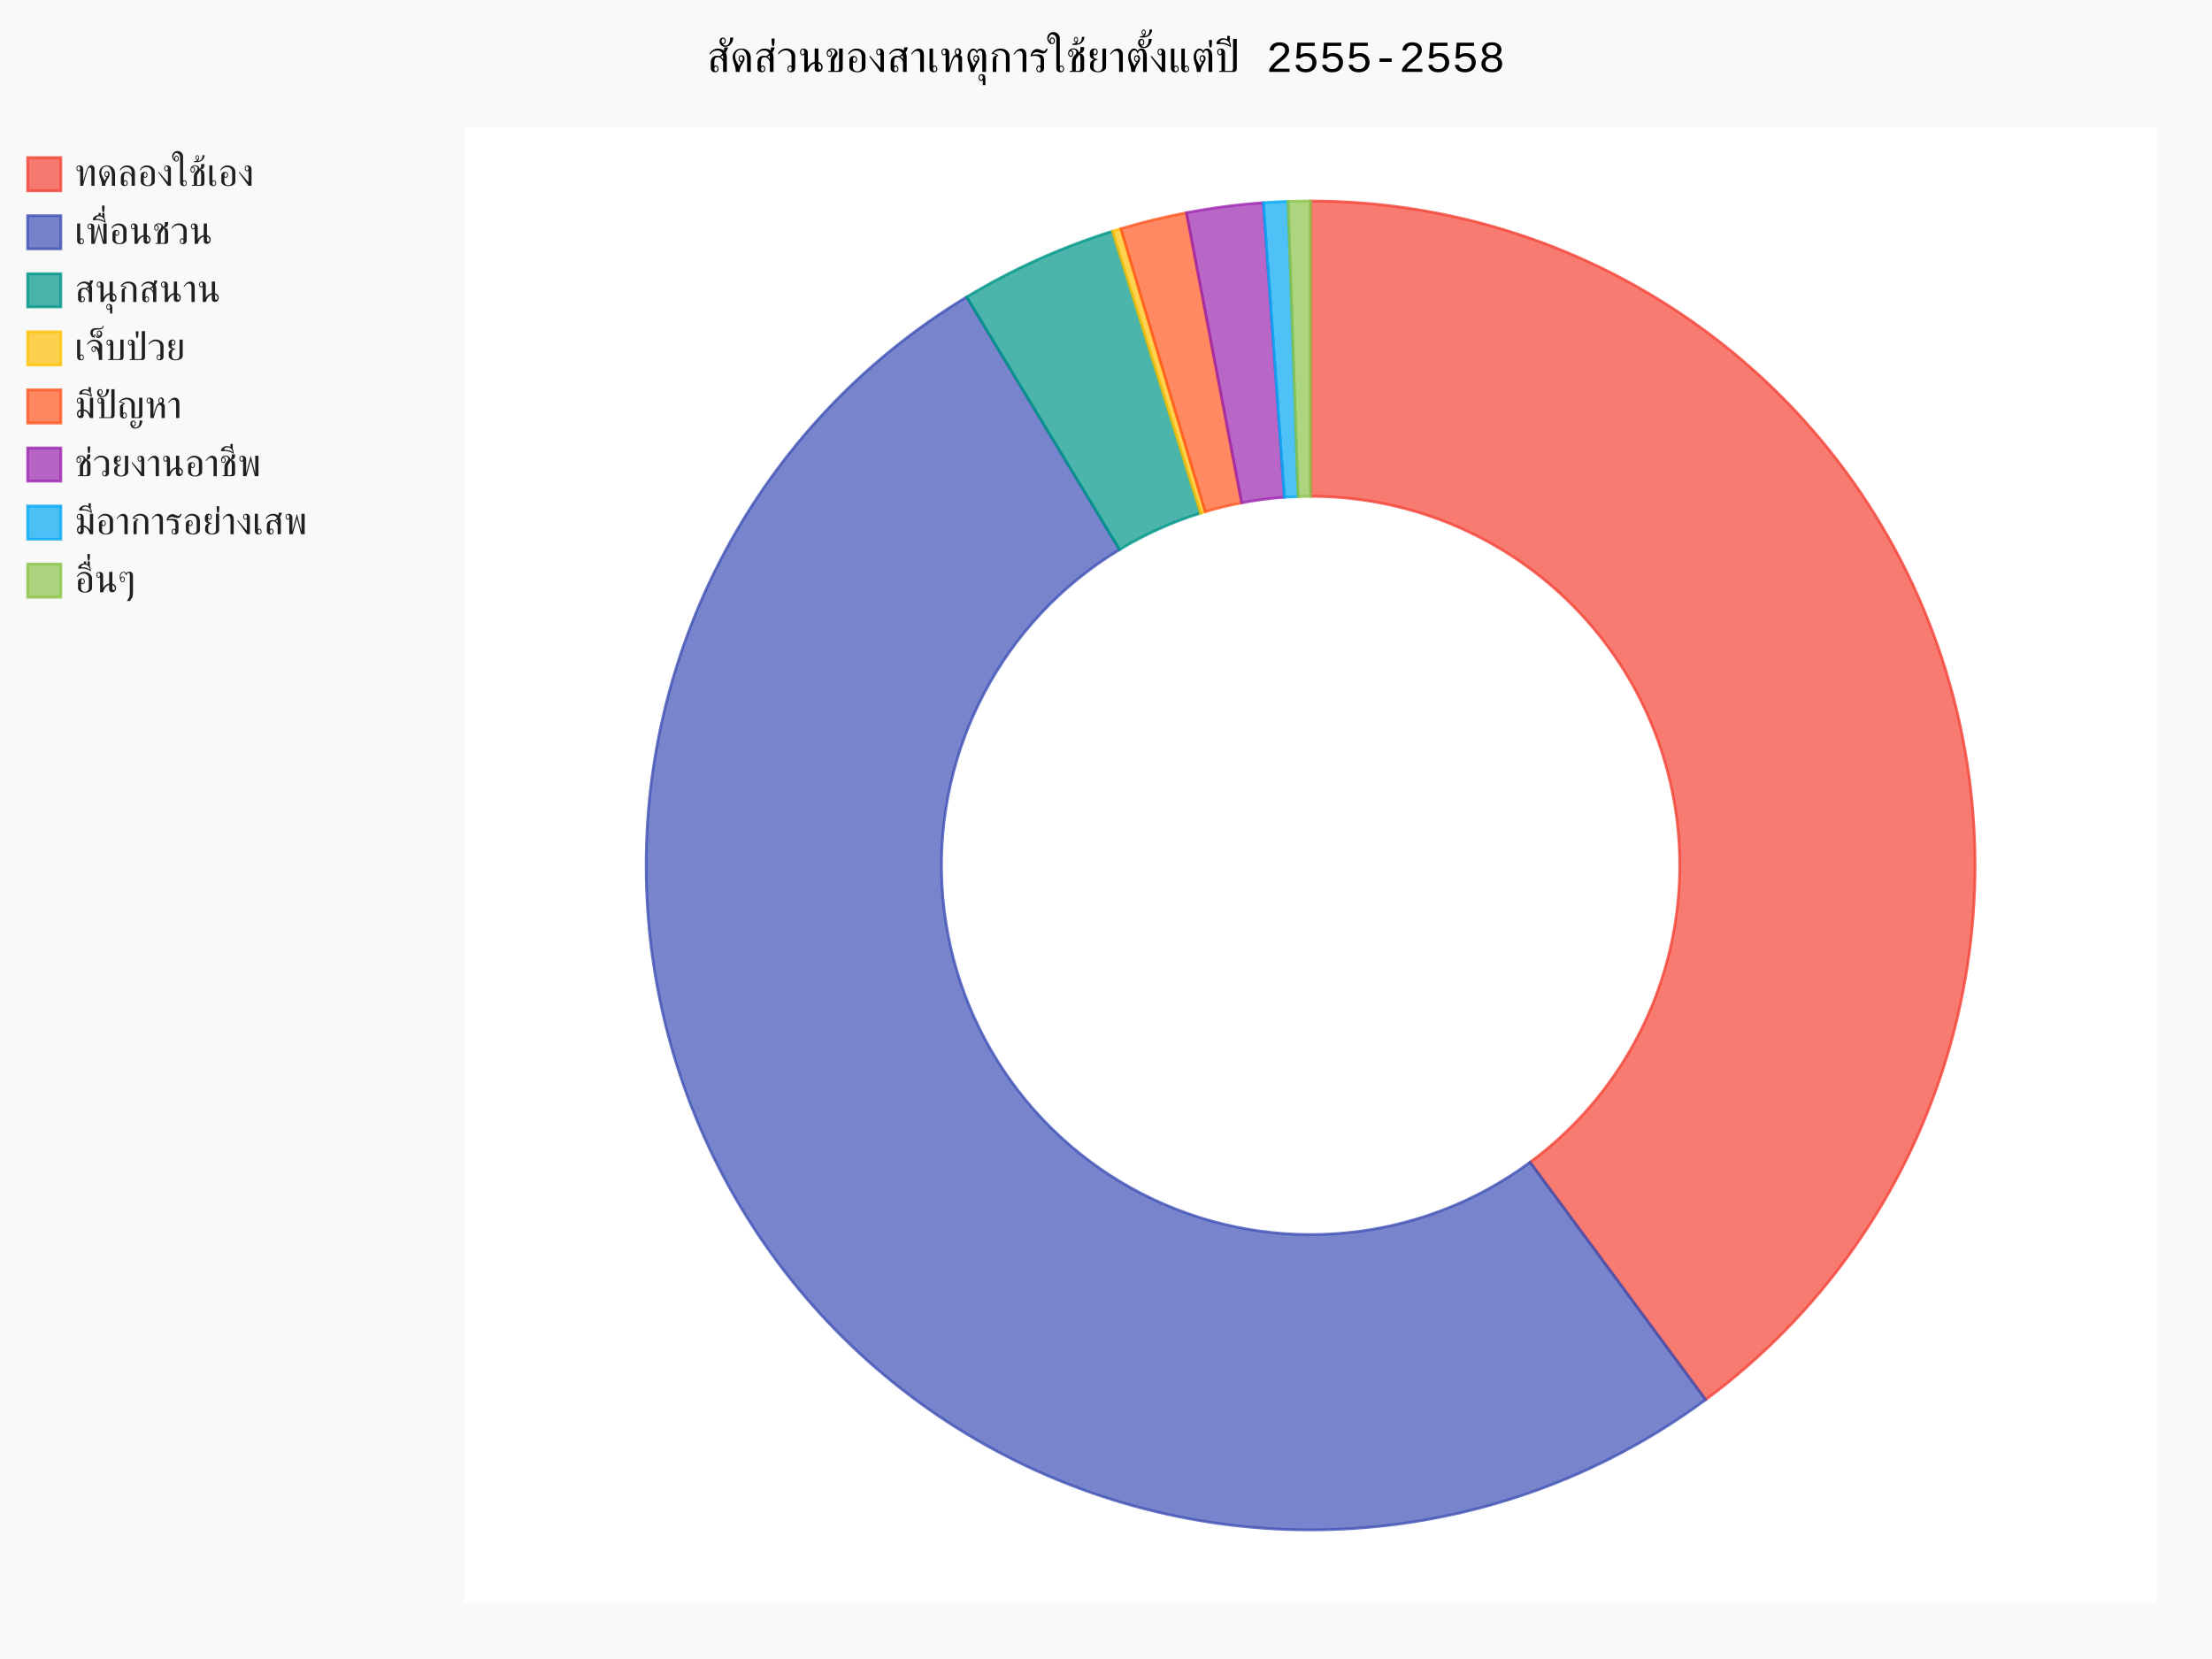
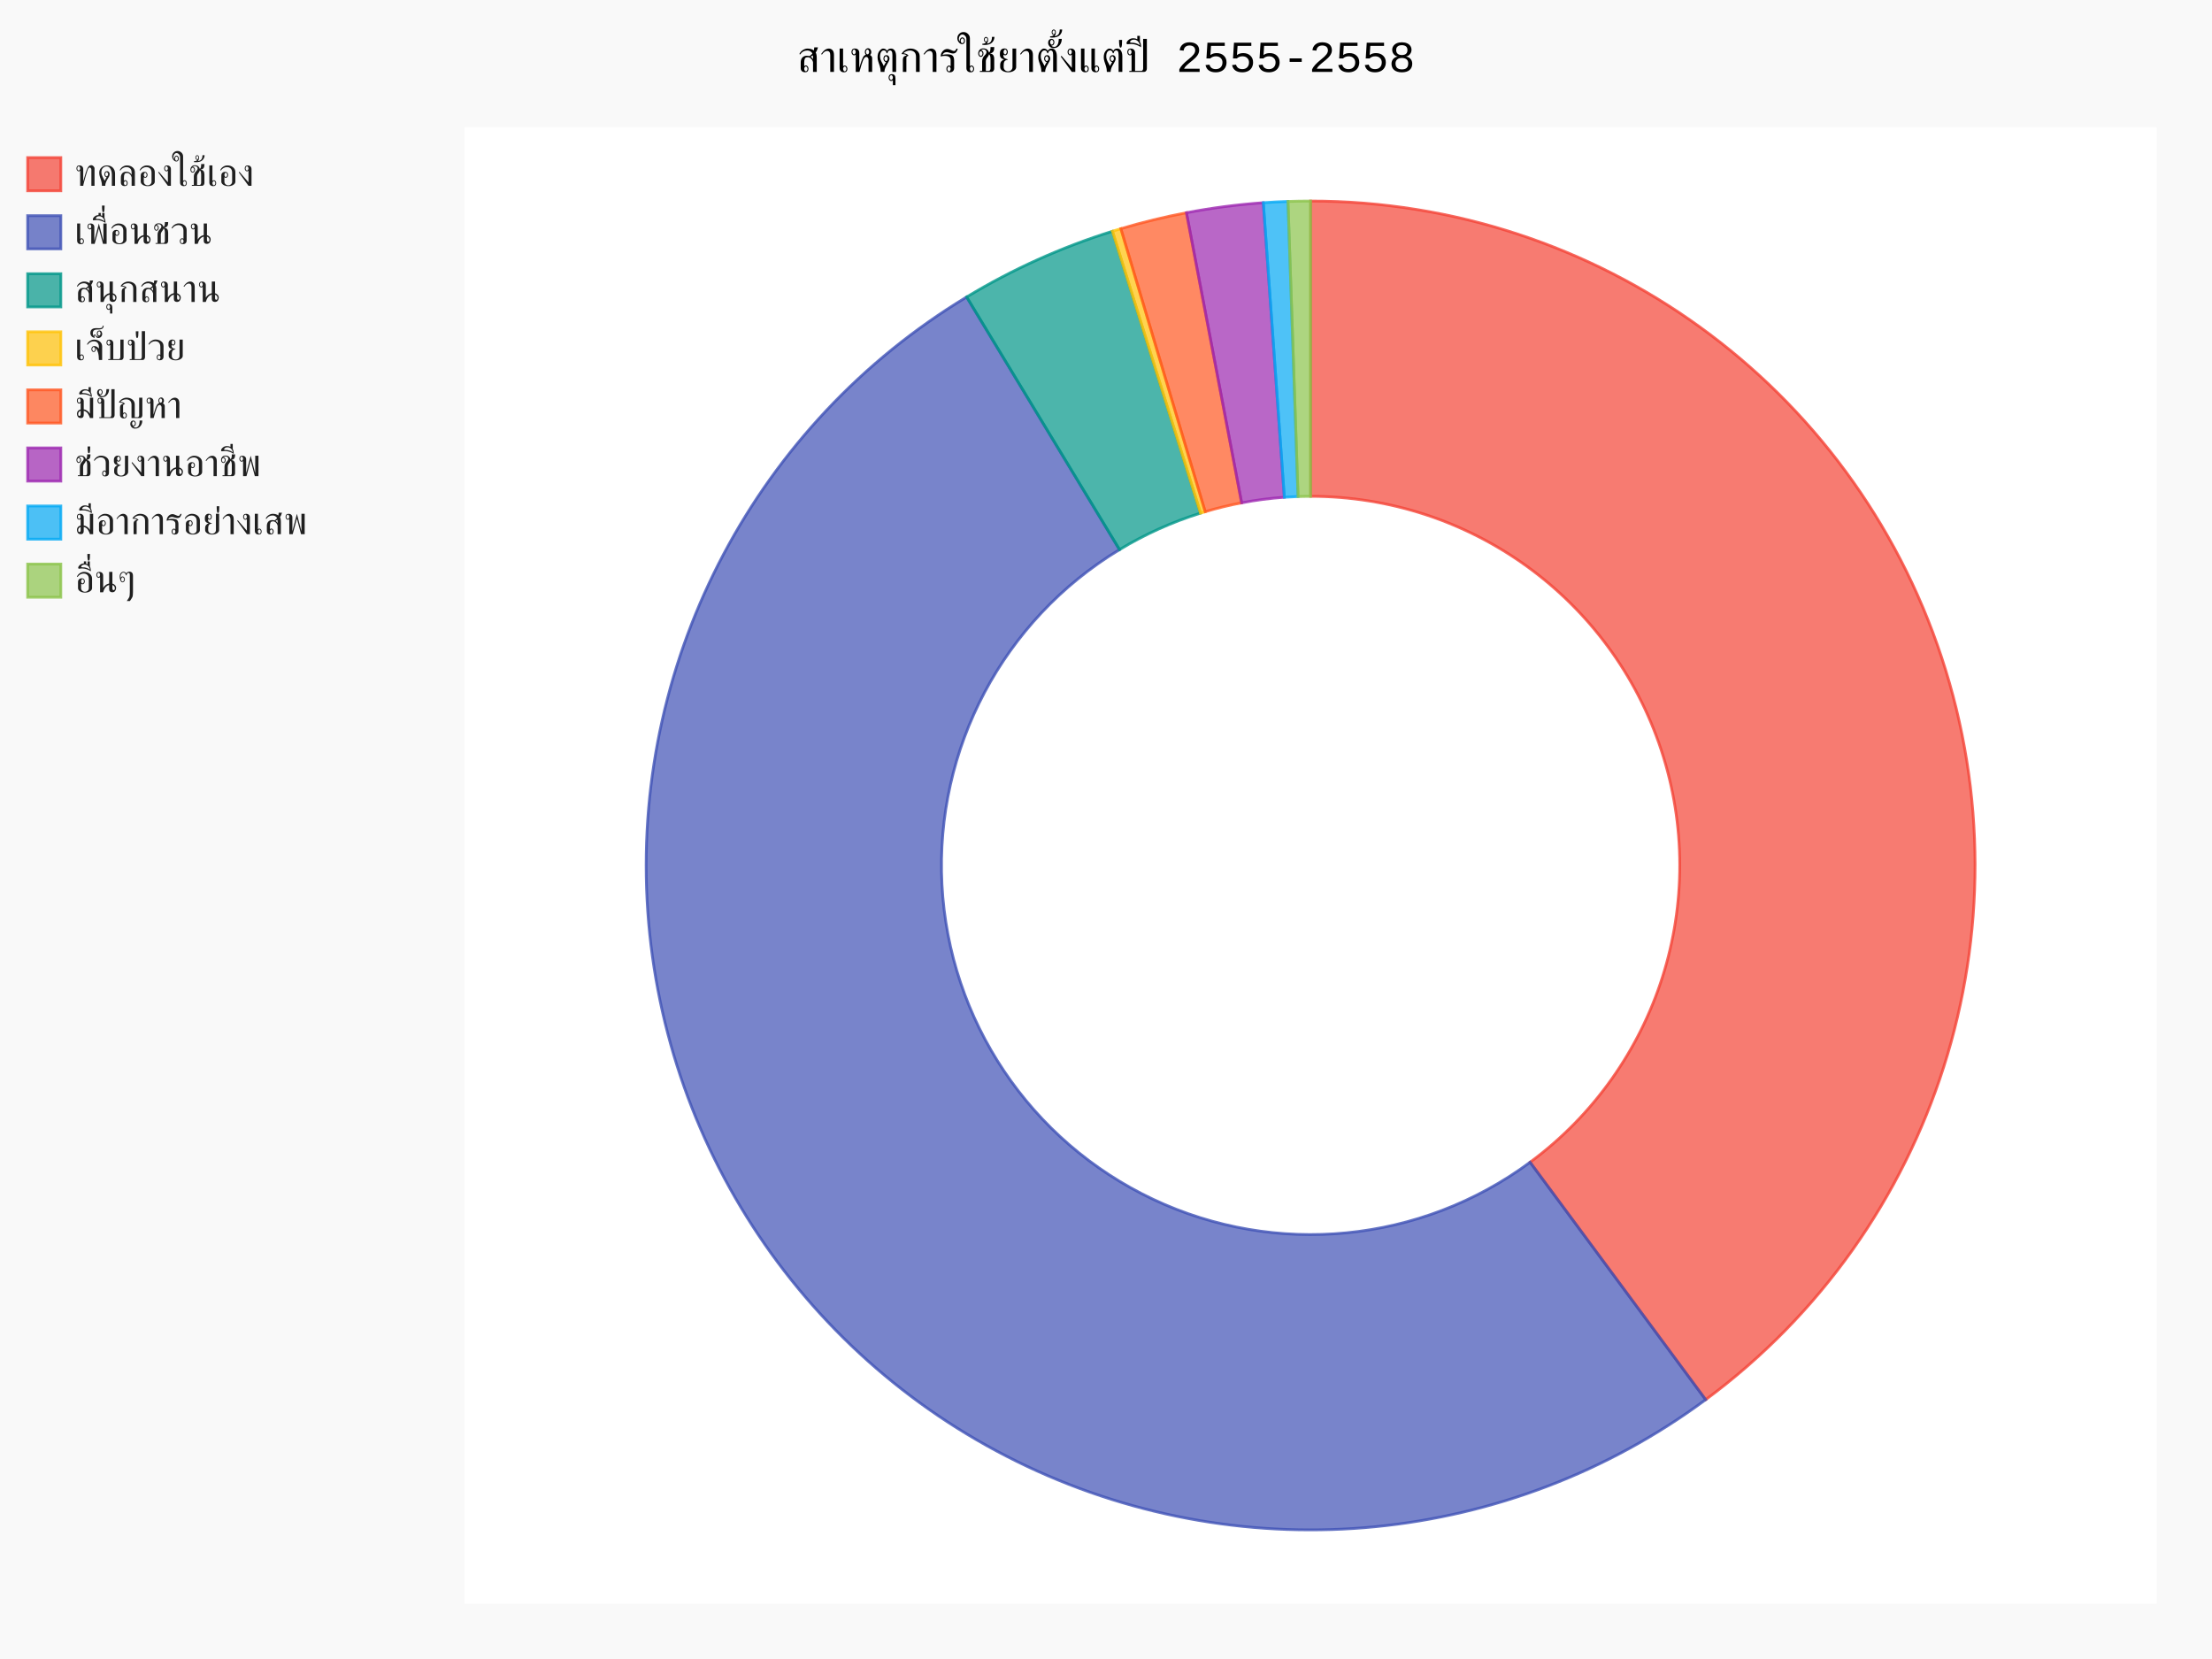
- <svg xmlns="http://www.w3.org/2000/svg" class="pygal-chart" id="chart-708e1cb1-8aa6-4825-b276-26149deffc5f" viewBox="0 0 800 600">
+ <svg xmlns="http://www.w3.org/2000/svg" class="pygal-chart" id="chart-97f2a549-727a-43ea-b1a2-8e789bc23ea9" viewBox="0 0 800 600">
  <defs>
-     <style type="text/css">#chart-708e1cb1-8aa6-4825-b276-26149deffc5f{-webkit-user-select:none;-webkit-font-smoothing:antialiased;font-family:Consolas,"Liberation Mono",Menlo,Courier,monospace}#chart-708e1cb1-8aa6-4825-b276-26149deffc5f .title{font-family:Consolas,"Liberation Mono",Menlo,Courier,monospace;font-size:16px}#chart-708e1cb1-8aa6-4825-b276-26149deffc5f .legends .legend text{font-family:Consolas,"Liberation Mono",Menlo,Courier,monospace;font-size:14px}#chart-708e1cb1-8aa6-4825-b276-26149deffc5f .axis text{font-family:Consolas,"Liberation Mono",Menlo,Courier,monospace;font-size:10px}#chart-708e1cb1-8aa6-4825-b276-26149deffc5f .axis text.major{font-family:Consolas,"Liberation Mono",Menlo,Courier,monospace;font-size:10px}#chart-708e1cb1-8aa6-4825-b276-26149deffc5f .text-overlay text.value{font-family:Consolas,"Liberation Mono",Menlo,Courier,monospace;font-size:16px}#chart-708e1cb1-8aa6-4825-b276-26149deffc5f .text-overlay text.label{font-family:Consolas,"Liberation Mono",Menlo,Courier,monospace;font-size:10px}#chart-708e1cb1-8aa6-4825-b276-26149deffc5f .tooltip{font-family:Consolas,"Liberation Mono",Menlo,Courier,monospace;font-size:14px}#chart-708e1cb1-8aa6-4825-b276-26149deffc5f text.no_data{font-family:Consolas,"Liberation Mono",Menlo,Courier,monospace;font-size:64px}
- #chart-708e1cb1-8aa6-4825-b276-26149deffc5f{background-color:rgba(249,249,249,1)}#chart-708e1cb1-8aa6-4825-b276-26149deffc5f path,#chart-708e1cb1-8aa6-4825-b276-26149deffc5f line,#chart-708e1cb1-8aa6-4825-b276-26149deffc5f rect,#chart-708e1cb1-8aa6-4825-b276-26149deffc5f circle{-webkit-transition:150ms;-moz-transition:150ms;transition:150ms}#chart-708e1cb1-8aa6-4825-b276-26149deffc5f .graph &gt; .background{fill:rgba(249,249,249,1)}#chart-708e1cb1-8aa6-4825-b276-26149deffc5f .plot &gt; .background{fill:rgba(255,255,255,1)}#chart-708e1cb1-8aa6-4825-b276-26149deffc5f .graph{fill:rgba(0,0,0,.87)}#chart-708e1cb1-8aa6-4825-b276-26149deffc5f text.no_data{fill:rgba(0,0,0,1)}#chart-708e1cb1-8aa6-4825-b276-26149deffc5f .title{fill:rgba(0,0,0,1)}#chart-708e1cb1-8aa6-4825-b276-26149deffc5f .legends .legend text{fill:rgba(0,0,0,.87)}#chart-708e1cb1-8aa6-4825-b276-26149deffc5f .legends .legend:hover text{fill:rgba(0,0,0,1)}#chart-708e1cb1-8aa6-4825-b276-26149deffc5f .axis .line{stroke:rgba(0,0,0,1)}#chart-708e1cb1-8aa6-4825-b276-26149deffc5f .axis .guide.line{stroke:rgba(0,0,0,.54)}#chart-708e1cb1-8aa6-4825-b276-26149deffc5f .axis .major.line{stroke:rgba(0,0,0,.87)}#chart-708e1cb1-8aa6-4825-b276-26149deffc5f .axis text.major{fill:rgba(0,0,0,1)}#chart-708e1cb1-8aa6-4825-b276-26149deffc5f .axis.y .guides:hover .guide.line,#chart-708e1cb1-8aa6-4825-b276-26149deffc5f .line-graph .axis.x .guides:hover .guide.line,#chart-708e1cb1-8aa6-4825-b276-26149deffc5f .stackedline-graph .axis.x .guides:hover .guide.line,#chart-708e1cb1-8aa6-4825-b276-26149deffc5f .xy-graph .axis.x .guides:hover .guide.line{stroke:rgba(0,0,0,1)}#chart-708e1cb1-8aa6-4825-b276-26149deffc5f .axis .guides:hover text{fill:rgba(0,0,0,1)}#chart-708e1cb1-8aa6-4825-b276-26149deffc5f .reactive{fill-opacity:.7;stroke-opacity:.8}#chart-708e1cb1-8aa6-4825-b276-26149deffc5f .ci{stroke:rgba(0,0,0,.87)}#chart-708e1cb1-8aa6-4825-b276-26149deffc5f .reactive.active,#chart-708e1cb1-8aa6-4825-b276-26149deffc5f .active .reactive{fill-opacity:.8;stroke-opacity:.9;stroke-width:4}#chart-708e1cb1-8aa6-4825-b276-26149deffc5f .ci .reactive.active{stroke-width:1.5}#chart-708e1cb1-8aa6-4825-b276-26149deffc5f .series text{fill:rgba(0,0,0,1)}#chart-708e1cb1-8aa6-4825-b276-26149deffc5f .tooltip rect{fill:rgba(255,255,255,1);stroke:rgba(0,0,0,1);-webkit-transition:opacity 150ms;-moz-transition:opacity 150ms;transition:opacity 150ms}#chart-708e1cb1-8aa6-4825-b276-26149deffc5f .tooltip .label{fill:rgba(0,0,0,.87)}#chart-708e1cb1-8aa6-4825-b276-26149deffc5f .tooltip .label{fill:rgba(0,0,0,.87)}#chart-708e1cb1-8aa6-4825-b276-26149deffc5f .tooltip .legend{font-size:.8em;fill:rgba(0,0,0,.54)}#chart-708e1cb1-8aa6-4825-b276-26149deffc5f .tooltip .x_label{font-size:.6em;fill:rgba(0,0,0,1)}#chart-708e1cb1-8aa6-4825-b276-26149deffc5f .tooltip .xlink{font-size:.5em;text-decoration:underline}#chart-708e1cb1-8aa6-4825-b276-26149deffc5f .tooltip .value{font-size:1.5em}#chart-708e1cb1-8aa6-4825-b276-26149deffc5f .bound{font-size:.5em}#chart-708e1cb1-8aa6-4825-b276-26149deffc5f .max-value{font-size:.75em;fill:rgba(0,0,0,.54)}#chart-708e1cb1-8aa6-4825-b276-26149deffc5f .map-element{fill:rgba(255,255,255,1);stroke:rgba(0,0,0,.54) !important}#chart-708e1cb1-8aa6-4825-b276-26149deffc5f .map-element .reactive{fill-opacity:inherit;stroke-opacity:inherit}#chart-708e1cb1-8aa6-4825-b276-26149deffc5f .color-0,#chart-708e1cb1-8aa6-4825-b276-26149deffc5f .color-0 a:visited{stroke:#F44336;fill:#F44336}#chart-708e1cb1-8aa6-4825-b276-26149deffc5f .color-1,#chart-708e1cb1-8aa6-4825-b276-26149deffc5f .color-1 a:visited{stroke:#3F51B5;fill:#3F51B5}#chart-708e1cb1-8aa6-4825-b276-26149deffc5f .color-2,#chart-708e1cb1-8aa6-4825-b276-26149deffc5f .color-2 a:visited{stroke:#009688;fill:#009688}#chart-708e1cb1-8aa6-4825-b276-26149deffc5f .color-3,#chart-708e1cb1-8aa6-4825-b276-26149deffc5f .color-3 a:visited{stroke:#FFC107;fill:#FFC107}#chart-708e1cb1-8aa6-4825-b276-26149deffc5f .color-4,#chart-708e1cb1-8aa6-4825-b276-26149deffc5f .color-4 a:visited{stroke:#FF5722;fill:#FF5722}#chart-708e1cb1-8aa6-4825-b276-26149deffc5f .color-5,#chart-708e1cb1-8aa6-4825-b276-26149deffc5f .color-5 a:visited{stroke:#9C27B0;fill:#9C27B0}#chart-708e1cb1-8aa6-4825-b276-26149deffc5f .color-6,#chart-708e1cb1-8aa6-4825-b276-26149deffc5f .color-6 a:visited{stroke:#03A9F4;fill:#03A9F4}#chart-708e1cb1-8aa6-4825-b276-26149deffc5f .color-7,#chart-708e1cb1-8aa6-4825-b276-26149deffc5f .color-7 a:visited{stroke:#8BC34A;fill:#8BC34A}#chart-708e1cb1-8aa6-4825-b276-26149deffc5f .text-overlay .color-0 text{fill:black}#chart-708e1cb1-8aa6-4825-b276-26149deffc5f .text-overlay .color-1 text{fill:black}#chart-708e1cb1-8aa6-4825-b276-26149deffc5f .text-overlay .color-2 text{fill:black}#chart-708e1cb1-8aa6-4825-b276-26149deffc5f .text-overlay .color-3 text{fill:black}#chart-708e1cb1-8aa6-4825-b276-26149deffc5f .text-overlay .color-4 text{fill:black}#chart-708e1cb1-8aa6-4825-b276-26149deffc5f .text-overlay .color-5 text{fill:black}#chart-708e1cb1-8aa6-4825-b276-26149deffc5f .text-overlay .color-6 text{fill:black}#chart-708e1cb1-8aa6-4825-b276-26149deffc5f .text-overlay .color-7 text{fill:black}
- #chart-708e1cb1-8aa6-4825-b276-26149deffc5f text.no_data{text-anchor:middle}#chart-708e1cb1-8aa6-4825-b276-26149deffc5f .guide.line{fill:none}#chart-708e1cb1-8aa6-4825-b276-26149deffc5f .centered{text-anchor:middle}#chart-708e1cb1-8aa6-4825-b276-26149deffc5f .title{text-anchor:middle}#chart-708e1cb1-8aa6-4825-b276-26149deffc5f .legends .legend text{fill-opacity:1}#chart-708e1cb1-8aa6-4825-b276-26149deffc5f .axis.x text{text-anchor:middle}#chart-708e1cb1-8aa6-4825-b276-26149deffc5f .axis.x:not(.web) text[transform]{text-anchor:start}#chart-708e1cb1-8aa6-4825-b276-26149deffc5f .axis.x:not(.web) text[transform].backwards{text-anchor:end}#chart-708e1cb1-8aa6-4825-b276-26149deffc5f .axis.y text{text-anchor:end}#chart-708e1cb1-8aa6-4825-b276-26149deffc5f .axis.y text[transform].backwards{text-anchor:start}#chart-708e1cb1-8aa6-4825-b276-26149deffc5f .axis.y2 text{text-anchor:start}#chart-708e1cb1-8aa6-4825-b276-26149deffc5f .axis.y2 text[transform].backwards{text-anchor:end}#chart-708e1cb1-8aa6-4825-b276-26149deffc5f .axis .guide.line{stroke-dasharray:4,4}#chart-708e1cb1-8aa6-4825-b276-26149deffc5f .axis .major.guide.line{stroke-dasharray:6,6}#chart-708e1cb1-8aa6-4825-b276-26149deffc5f .horizontal .axis.y .guide.line,#chart-708e1cb1-8aa6-4825-b276-26149deffc5f .horizontal .axis.y2 .guide.line,#chart-708e1cb1-8aa6-4825-b276-26149deffc5f .vertical .axis.x .guide.line{opacity:0}#chart-708e1cb1-8aa6-4825-b276-26149deffc5f .horizontal .axis.always_show .guide.line,#chart-708e1cb1-8aa6-4825-b276-26149deffc5f .vertical .axis.always_show .guide.line{opacity:1 !important}#chart-708e1cb1-8aa6-4825-b276-26149deffc5f .axis.y .guides:hover .guide.line,#chart-708e1cb1-8aa6-4825-b276-26149deffc5f .axis.y2 .guides:hover .guide.line,#chart-708e1cb1-8aa6-4825-b276-26149deffc5f .axis.x .guides:hover .guide.line{opacity:1}#chart-708e1cb1-8aa6-4825-b276-26149deffc5f .axis .guides:hover text{opacity:1}#chart-708e1cb1-8aa6-4825-b276-26149deffc5f .nofill{fill:none}#chart-708e1cb1-8aa6-4825-b276-26149deffc5f .subtle-fill{fill-opacity:.2}#chart-708e1cb1-8aa6-4825-b276-26149deffc5f .dot{stroke-width:1px;fill-opacity:1}#chart-708e1cb1-8aa6-4825-b276-26149deffc5f .dot.active{stroke-width:5px}#chart-708e1cb1-8aa6-4825-b276-26149deffc5f .dot.negative{fill:transparent}#chart-708e1cb1-8aa6-4825-b276-26149deffc5f text,#chart-708e1cb1-8aa6-4825-b276-26149deffc5f tspan{stroke:none !important}#chart-708e1cb1-8aa6-4825-b276-26149deffc5f .series text.active{opacity:1}#chart-708e1cb1-8aa6-4825-b276-26149deffc5f .tooltip rect{fill-opacity:.95;stroke-width:.5}#chart-708e1cb1-8aa6-4825-b276-26149deffc5f .tooltip text{fill-opacity:1}#chart-708e1cb1-8aa6-4825-b276-26149deffc5f .showable{visibility:hidden}#chart-708e1cb1-8aa6-4825-b276-26149deffc5f .showable.shown{visibility:visible}#chart-708e1cb1-8aa6-4825-b276-26149deffc5f .gauge-background{fill:rgba(229,229,229,1);stroke:none}#chart-708e1cb1-8aa6-4825-b276-26149deffc5f .bg-lines{stroke:rgba(249,249,249,1);stroke-width:2px}</style>
+     <style type="text/css">#chart-97f2a549-727a-43ea-b1a2-8e789bc23ea9{-webkit-user-select:none;-webkit-font-smoothing:antialiased;font-family:Consolas,"Liberation Mono",Menlo,Courier,monospace}#chart-97f2a549-727a-43ea-b1a2-8e789bc23ea9 .title{font-family:Consolas,"Liberation Mono",Menlo,Courier,monospace;font-size:16px}#chart-97f2a549-727a-43ea-b1a2-8e789bc23ea9 .legends .legend text{font-family:Consolas,"Liberation Mono",Menlo,Courier,monospace;font-size:14px}#chart-97f2a549-727a-43ea-b1a2-8e789bc23ea9 .axis text{font-family:Consolas,"Liberation Mono",Menlo,Courier,monospace;font-size:10px}#chart-97f2a549-727a-43ea-b1a2-8e789bc23ea9 .axis text.major{font-family:Consolas,"Liberation Mono",Menlo,Courier,monospace;font-size:10px}#chart-97f2a549-727a-43ea-b1a2-8e789bc23ea9 .text-overlay text.value{font-family:Consolas,"Liberation Mono",Menlo,Courier,monospace;font-size:16px}#chart-97f2a549-727a-43ea-b1a2-8e789bc23ea9 .text-overlay text.label{font-family:Consolas,"Liberation Mono",Menlo,Courier,monospace;font-size:10px}#chart-97f2a549-727a-43ea-b1a2-8e789bc23ea9 .tooltip{font-family:Consolas,"Liberation Mono",Menlo,Courier,monospace;font-size:14px}#chart-97f2a549-727a-43ea-b1a2-8e789bc23ea9 text.no_data{font-family:Consolas,"Liberation Mono",Menlo,Courier,monospace;font-size:64px}
+ #chart-97f2a549-727a-43ea-b1a2-8e789bc23ea9{background-color:rgba(249,249,249,1)}#chart-97f2a549-727a-43ea-b1a2-8e789bc23ea9 path,#chart-97f2a549-727a-43ea-b1a2-8e789bc23ea9 line,#chart-97f2a549-727a-43ea-b1a2-8e789bc23ea9 rect,#chart-97f2a549-727a-43ea-b1a2-8e789bc23ea9 circle{-webkit-transition:150ms;-moz-transition:150ms;transition:150ms}#chart-97f2a549-727a-43ea-b1a2-8e789bc23ea9 .graph &gt; .background{fill:rgba(249,249,249,1)}#chart-97f2a549-727a-43ea-b1a2-8e789bc23ea9 .plot &gt; .background{fill:rgba(255,255,255,1)}#chart-97f2a549-727a-43ea-b1a2-8e789bc23ea9 .graph{fill:rgba(0,0,0,.87)}#chart-97f2a549-727a-43ea-b1a2-8e789bc23ea9 text.no_data{fill:rgba(0,0,0,1)}#chart-97f2a549-727a-43ea-b1a2-8e789bc23ea9 .title{fill:rgba(0,0,0,1)}#chart-97f2a549-727a-43ea-b1a2-8e789bc23ea9 .legends .legend text{fill:rgba(0,0,0,.87)}#chart-97f2a549-727a-43ea-b1a2-8e789bc23ea9 .legends .legend:hover text{fill:rgba(0,0,0,1)}#chart-97f2a549-727a-43ea-b1a2-8e789bc23ea9 .axis .line{stroke:rgba(0,0,0,1)}#chart-97f2a549-727a-43ea-b1a2-8e789bc23ea9 .axis .guide.line{stroke:rgba(0,0,0,.54)}#chart-97f2a549-727a-43ea-b1a2-8e789bc23ea9 .axis .major.line{stroke:rgba(0,0,0,.87)}#chart-97f2a549-727a-43ea-b1a2-8e789bc23ea9 .axis text.major{fill:rgba(0,0,0,1)}#chart-97f2a549-727a-43ea-b1a2-8e789bc23ea9 .axis.y .guides:hover .guide.line,#chart-97f2a549-727a-43ea-b1a2-8e789bc23ea9 .line-graph .axis.x .guides:hover .guide.line,#chart-97f2a549-727a-43ea-b1a2-8e789bc23ea9 .stackedline-graph .axis.x .guides:hover .guide.line,#chart-97f2a549-727a-43ea-b1a2-8e789bc23ea9 .xy-graph .axis.x .guides:hover .guide.line{stroke:rgba(0,0,0,1)}#chart-97f2a549-727a-43ea-b1a2-8e789bc23ea9 .axis .guides:hover text{fill:rgba(0,0,0,1)}#chart-97f2a549-727a-43ea-b1a2-8e789bc23ea9 .reactive{fill-opacity:.7;stroke-opacity:.8}#chart-97f2a549-727a-43ea-b1a2-8e789bc23ea9 .ci{stroke:rgba(0,0,0,.87)}#chart-97f2a549-727a-43ea-b1a2-8e789bc23ea9 .reactive.active,#chart-97f2a549-727a-43ea-b1a2-8e789bc23ea9 .active .reactive{fill-opacity:.8;stroke-opacity:.9;stroke-width:4}#chart-97f2a549-727a-43ea-b1a2-8e789bc23ea9 .ci .reactive.active{stroke-width:1.5}#chart-97f2a549-727a-43ea-b1a2-8e789bc23ea9 .series text{fill:rgba(0,0,0,1)}#chart-97f2a549-727a-43ea-b1a2-8e789bc23ea9 .tooltip rect{fill:rgba(255,255,255,1);stroke:rgba(0,0,0,1);-webkit-transition:opacity 150ms;-moz-transition:opacity 150ms;transition:opacity 150ms}#chart-97f2a549-727a-43ea-b1a2-8e789bc23ea9 .tooltip .label{fill:rgba(0,0,0,.87)}#chart-97f2a549-727a-43ea-b1a2-8e789bc23ea9 .tooltip .label{fill:rgba(0,0,0,.87)}#chart-97f2a549-727a-43ea-b1a2-8e789bc23ea9 .tooltip .legend{font-size:.8em;fill:rgba(0,0,0,.54)}#chart-97f2a549-727a-43ea-b1a2-8e789bc23ea9 .tooltip .x_label{font-size:.6em;fill:rgba(0,0,0,1)}#chart-97f2a549-727a-43ea-b1a2-8e789bc23ea9 .tooltip .xlink{font-size:.5em;text-decoration:underline}#chart-97f2a549-727a-43ea-b1a2-8e789bc23ea9 .tooltip .value{font-size:1.5em}#chart-97f2a549-727a-43ea-b1a2-8e789bc23ea9 .bound{font-size:.5em}#chart-97f2a549-727a-43ea-b1a2-8e789bc23ea9 .max-value{font-size:.75em;fill:rgba(0,0,0,.54)}#chart-97f2a549-727a-43ea-b1a2-8e789bc23ea9 .map-element{fill:rgba(255,255,255,1);stroke:rgba(0,0,0,.54) !important}#chart-97f2a549-727a-43ea-b1a2-8e789bc23ea9 .map-element .reactive{fill-opacity:inherit;stroke-opacity:inherit}#chart-97f2a549-727a-43ea-b1a2-8e789bc23ea9 .color-0,#chart-97f2a549-727a-43ea-b1a2-8e789bc23ea9 .color-0 a:visited{stroke:#F44336;fill:#F44336}#chart-97f2a549-727a-43ea-b1a2-8e789bc23ea9 .color-1,#chart-97f2a549-727a-43ea-b1a2-8e789bc23ea9 .color-1 a:visited{stroke:#3F51B5;fill:#3F51B5}#chart-97f2a549-727a-43ea-b1a2-8e789bc23ea9 .color-2,#chart-97f2a549-727a-43ea-b1a2-8e789bc23ea9 .color-2 a:visited{stroke:#009688;fill:#009688}#chart-97f2a549-727a-43ea-b1a2-8e789bc23ea9 .color-3,#chart-97f2a549-727a-43ea-b1a2-8e789bc23ea9 .color-3 a:visited{stroke:#FFC107;fill:#FFC107}#chart-97f2a549-727a-43ea-b1a2-8e789bc23ea9 .color-4,#chart-97f2a549-727a-43ea-b1a2-8e789bc23ea9 .color-4 a:visited{stroke:#FF5722;fill:#FF5722}#chart-97f2a549-727a-43ea-b1a2-8e789bc23ea9 .color-5,#chart-97f2a549-727a-43ea-b1a2-8e789bc23ea9 .color-5 a:visited{stroke:#9C27B0;fill:#9C27B0}#chart-97f2a549-727a-43ea-b1a2-8e789bc23ea9 .color-6,#chart-97f2a549-727a-43ea-b1a2-8e789bc23ea9 .color-6 a:visited{stroke:#03A9F4;fill:#03A9F4}#chart-97f2a549-727a-43ea-b1a2-8e789bc23ea9 .color-7,#chart-97f2a549-727a-43ea-b1a2-8e789bc23ea9 .color-7 a:visited{stroke:#8BC34A;fill:#8BC34A}#chart-97f2a549-727a-43ea-b1a2-8e789bc23ea9 .text-overlay .color-0 text{fill:black}#chart-97f2a549-727a-43ea-b1a2-8e789bc23ea9 .text-overlay .color-1 text{fill:black}#chart-97f2a549-727a-43ea-b1a2-8e789bc23ea9 .text-overlay .color-2 text{fill:black}#chart-97f2a549-727a-43ea-b1a2-8e789bc23ea9 .text-overlay .color-3 text{fill:black}#chart-97f2a549-727a-43ea-b1a2-8e789bc23ea9 .text-overlay .color-4 text{fill:black}#chart-97f2a549-727a-43ea-b1a2-8e789bc23ea9 .text-overlay .color-5 text{fill:black}#chart-97f2a549-727a-43ea-b1a2-8e789bc23ea9 .text-overlay .color-6 text{fill:black}#chart-97f2a549-727a-43ea-b1a2-8e789bc23ea9 .text-overlay .color-7 text{fill:black}
+ #chart-97f2a549-727a-43ea-b1a2-8e789bc23ea9 text.no_data{text-anchor:middle}#chart-97f2a549-727a-43ea-b1a2-8e789bc23ea9 .guide.line{fill:none}#chart-97f2a549-727a-43ea-b1a2-8e789bc23ea9 .centered{text-anchor:middle}#chart-97f2a549-727a-43ea-b1a2-8e789bc23ea9 .title{text-anchor:middle}#chart-97f2a549-727a-43ea-b1a2-8e789bc23ea9 .legends .legend text{fill-opacity:1}#chart-97f2a549-727a-43ea-b1a2-8e789bc23ea9 .axis.x text{text-anchor:middle}#chart-97f2a549-727a-43ea-b1a2-8e789bc23ea9 .axis.x:not(.web) text[transform]{text-anchor:start}#chart-97f2a549-727a-43ea-b1a2-8e789bc23ea9 .axis.x:not(.web) text[transform].backwards{text-anchor:end}#chart-97f2a549-727a-43ea-b1a2-8e789bc23ea9 .axis.y text{text-anchor:end}#chart-97f2a549-727a-43ea-b1a2-8e789bc23ea9 .axis.y text[transform].backwards{text-anchor:start}#chart-97f2a549-727a-43ea-b1a2-8e789bc23ea9 .axis.y2 text{text-anchor:start}#chart-97f2a549-727a-43ea-b1a2-8e789bc23ea9 .axis.y2 text[transform].backwards{text-anchor:end}#chart-97f2a549-727a-43ea-b1a2-8e789bc23ea9 .axis .guide.line{stroke-dasharray:4,4}#chart-97f2a549-727a-43ea-b1a2-8e789bc23ea9 .axis .major.guide.line{stroke-dasharray:6,6}#chart-97f2a549-727a-43ea-b1a2-8e789bc23ea9 .horizontal .axis.y .guide.line,#chart-97f2a549-727a-43ea-b1a2-8e789bc23ea9 .horizontal .axis.y2 .guide.line,#chart-97f2a549-727a-43ea-b1a2-8e789bc23ea9 .vertical .axis.x .guide.line{opacity:0}#chart-97f2a549-727a-43ea-b1a2-8e789bc23ea9 .horizontal .axis.always_show .guide.line,#chart-97f2a549-727a-43ea-b1a2-8e789bc23ea9 .vertical .axis.always_show .guide.line{opacity:1 !important}#chart-97f2a549-727a-43ea-b1a2-8e789bc23ea9 .axis.y .guides:hover .guide.line,#chart-97f2a549-727a-43ea-b1a2-8e789bc23ea9 .axis.y2 .guides:hover .guide.line,#chart-97f2a549-727a-43ea-b1a2-8e789bc23ea9 .axis.x .guides:hover .guide.line{opacity:1}#chart-97f2a549-727a-43ea-b1a2-8e789bc23ea9 .axis .guides:hover text{opacity:1}#chart-97f2a549-727a-43ea-b1a2-8e789bc23ea9 .nofill{fill:none}#chart-97f2a549-727a-43ea-b1a2-8e789bc23ea9 .subtle-fill{fill-opacity:.2}#chart-97f2a549-727a-43ea-b1a2-8e789bc23ea9 .dot{stroke-width:1px;fill-opacity:1}#chart-97f2a549-727a-43ea-b1a2-8e789bc23ea9 .dot.active{stroke-width:5px}#chart-97f2a549-727a-43ea-b1a2-8e789bc23ea9 .dot.negative{fill:transparent}#chart-97f2a549-727a-43ea-b1a2-8e789bc23ea9 text,#chart-97f2a549-727a-43ea-b1a2-8e789bc23ea9 tspan{stroke:none !important}#chart-97f2a549-727a-43ea-b1a2-8e789bc23ea9 .series text.active{opacity:1}#chart-97f2a549-727a-43ea-b1a2-8e789bc23ea9 .tooltip rect{fill-opacity:.95;stroke-width:.5}#chart-97f2a549-727a-43ea-b1a2-8e789bc23ea9 .tooltip text{fill-opacity:1}#chart-97f2a549-727a-43ea-b1a2-8e789bc23ea9 .showable{visibility:hidden}#chart-97f2a549-727a-43ea-b1a2-8e789bc23ea9 .showable.shown{visibility:visible}#chart-97f2a549-727a-43ea-b1a2-8e789bc23ea9 .gauge-background{fill:rgba(229,229,229,1);stroke:none}#chart-97f2a549-727a-43ea-b1a2-8e789bc23ea9 .bg-lines{stroke:rgba(249,249,249,1);stroke-width:2px}</style>
  </defs>
  <g class="graph pie-graph vertical">
    <rect class="background" height="600" width="800" x="0" y="0" />
    <g class="plot" transform="translate(168, 46)">
      <rect class="background" height="534" width="612.0" x="0" y="0" />
      <g class="series serie-0 color-0">
        <g class="slices">
          <g class="slice">
            <path class="slice reactive tooltip-trigger" d="M306 26.7 A240.3 240.3 0 0 1 448.878 460.209 L385.377 374.338 A133.5 133.5 0 0 0 306 133.5 z" />
          </g>
        </g>
      </g>
      <g class="series serie-1 color-1">
        <g class="slices">
          <g class="slice">
            <path class="slice reactive tooltip-trigger" d="M448.878 460.209 A240.3 240.3 0 1 1 181.591 61.412 L236.884 152.784 A133.5 133.5 0 1 0 385.377 374.338 z" />
          </g>
        </g>
      </g>
      <g class="series serie-2 color-2">
        <g class="slices">
          <g class="slice">
            <path class="slice reactive tooltip-trigger" d="M181.591 61.412 A240.3 240.3 0 0 1 234.326 37.638 L266.181 139.577 A133.5 133.5 0 0 0 236.884 152.784 z" />
          </g>
        </g>
      </g>
      <g class="series serie-3 color-3">
        <g class="slices">
          <g class="slice">
            <path class="slice reactive tooltip-trigger" d="M234.326 37.638 A240.3 240.3 0 0 1 237.365 36.71 L267.869 139.061 A133.5 133.5 0 0 0 266.181 139.577 z" />
          </g>
        </g>
      </g>
      <g class="series serie-4 color-4">
        <g class="slices">
          <g class="slice">
            <path class="slice reactive tooltip-trigger" d="M237.365 36.71 A240.3 240.3 0 0 1 261.087 30.934 L281.049 135.852 A133.5 133.5 0 0 0 267.869 139.061 z" />
          </g>
        </g>
      </g>
      <g class="series serie-5 color-5">
        <g class="slices">
          <g class="slice">
            <path class="slice reactive tooltip-trigger" d="M261.087 30.934 A240.3 240.3 0 0 1 288.886 27.31 L296.492 133.839 A133.5 133.5 0 0 0 281.049 135.852 z" />
          </g>
        </g>
      </g>
      <g class="series serie-6 color-6">
        <g class="slices">
          <g class="slice">
            <path class="slice reactive tooltip-trigger" d="M288.886 27.31 A240.3 240.3 0 0 1 297.81 26.84 L301.45 133.578 A133.5 133.5 0 0 0 296.492 133.839 z" />
          </g>
        </g>
      </g>
      <g class="series serie-7 color-7">
        <g class="slices">
          <g class="slice">
            <path class="slice reactive tooltip-trigger" d="M297.81 26.84 A240.3 240.3 0 0 1 306 26.7 L306 133.5 A133.5 133.5 0 0 0 301.45 133.578 z" />
          </g>
        </g>
      </g>
    </g>
    <g class="titles">
-       <text class="title plot_title" x="400.0" y="26">สัดส่วนของสาเหตุการใช้ยาตั้งแต่ปี 2555-2558</text>
+       <text class="title plot_title" x="400.0" y="26">สาเหตุการใช้ยาตั้งแต่ปี 2555-2558</text>
    </g>
    <g class="plot overlay" transform="translate(168, 46)">
      <g class="series serie-0 color-0" />
      <g class="series serie-1 color-1" />
      <g class="series serie-2 color-2" />
      <g class="series serie-3 color-3" />
      <g class="series serie-4 color-4" />
      <g class="series serie-5 color-5" />
      <g class="series serie-6 color-6" />
      <g class="series serie-7 color-7" />
    </g>
    <g class="plot text-overlay" transform="translate(168, 46)">
      <g class="series serie-0 color-0" />
      <g class="series serie-1 color-1" />
      <g class="series serie-2 color-2" />
      <g class="series serie-3 color-3" />
      <g class="series serie-4 color-4" />
      <g class="series serie-5 color-5" />
      <g class="series serie-6 color-6" />
      <g class="series serie-7 color-7" />
    </g>
    <g class="plot tooltip-overlay" transform="translate(168, 46)">
      <g class="tooltip" style="opacity: 0" transform="translate(0 0)">
        <rect class="tooltip-box" height="0" rx="0" ry="0" width="0" />
        <g class="text" />
      </g>
    </g>
    <g class="legends" transform="translate(10, 56)">
      <g class="legend reactive activate-serie" id="activate-serie-0">
        <rect class="color-0 reactive" height="12" width="12" x="0.0" y="1.0" />
        <text x="17.0" y="11.2">ทดลองใช้เอง</text>
      </g>
      <g class="legend reactive activate-serie" id="activate-serie-1">
        <rect class="color-1 reactive" height="12" width="12" x="0.0" y="22.0" />
        <text x="17.0" y="32.2">เพื่อนชวน</text>
      </g>
      <g class="legend reactive activate-serie" id="activate-serie-2">
        <rect class="color-2 reactive" height="12" width="12" x="0.0" y="43.0" />
        <text x="17.0" y="53.2">สนุกสนาน</text>
      </g>
      <g class="legend reactive activate-serie" id="activate-serie-3">
        <rect class="color-3 reactive" height="12" width="12" x="0.0" y="64.0" />
        <text x="17.0" y="74.2">เจ็บป่วย</text>
      </g>
      <g class="legend reactive activate-serie" id="activate-serie-4">
        <rect class="color-4 reactive" height="12" width="12" x="0.0" y="85.0" />
        <text x="17.0" y="95.2">มีปัญหา</text>
      </g>
      <g class="legend reactive activate-serie" id="activate-serie-5">
        <rect class="color-5 reactive" height="12" width="12" x="0.0" y="106.0" />
        <text x="17.0" y="116.2">ช่วยงานอาชีพ</text>
      </g>
      <g class="legend reactive activate-serie" id="activate-serie-6">
        <rect class="color-6 reactive" height="12" width="12" x="0.0" y="127.0" />
        <text x="17.0" y="137.2">มีอาการอย่างเสพ</text>
      </g>
      <g class="legend reactive activate-serie" id="activate-serie-7">
        <rect class="color-7 reactive" height="12" width="12" x="0.0" y="148.0" />
        <text x="17.0" y="158.2">อื่นๆ</text>
      </g>
    </g>
    <g class="legends" transform="translate(790, 56)" />
  </g>
</svg>
